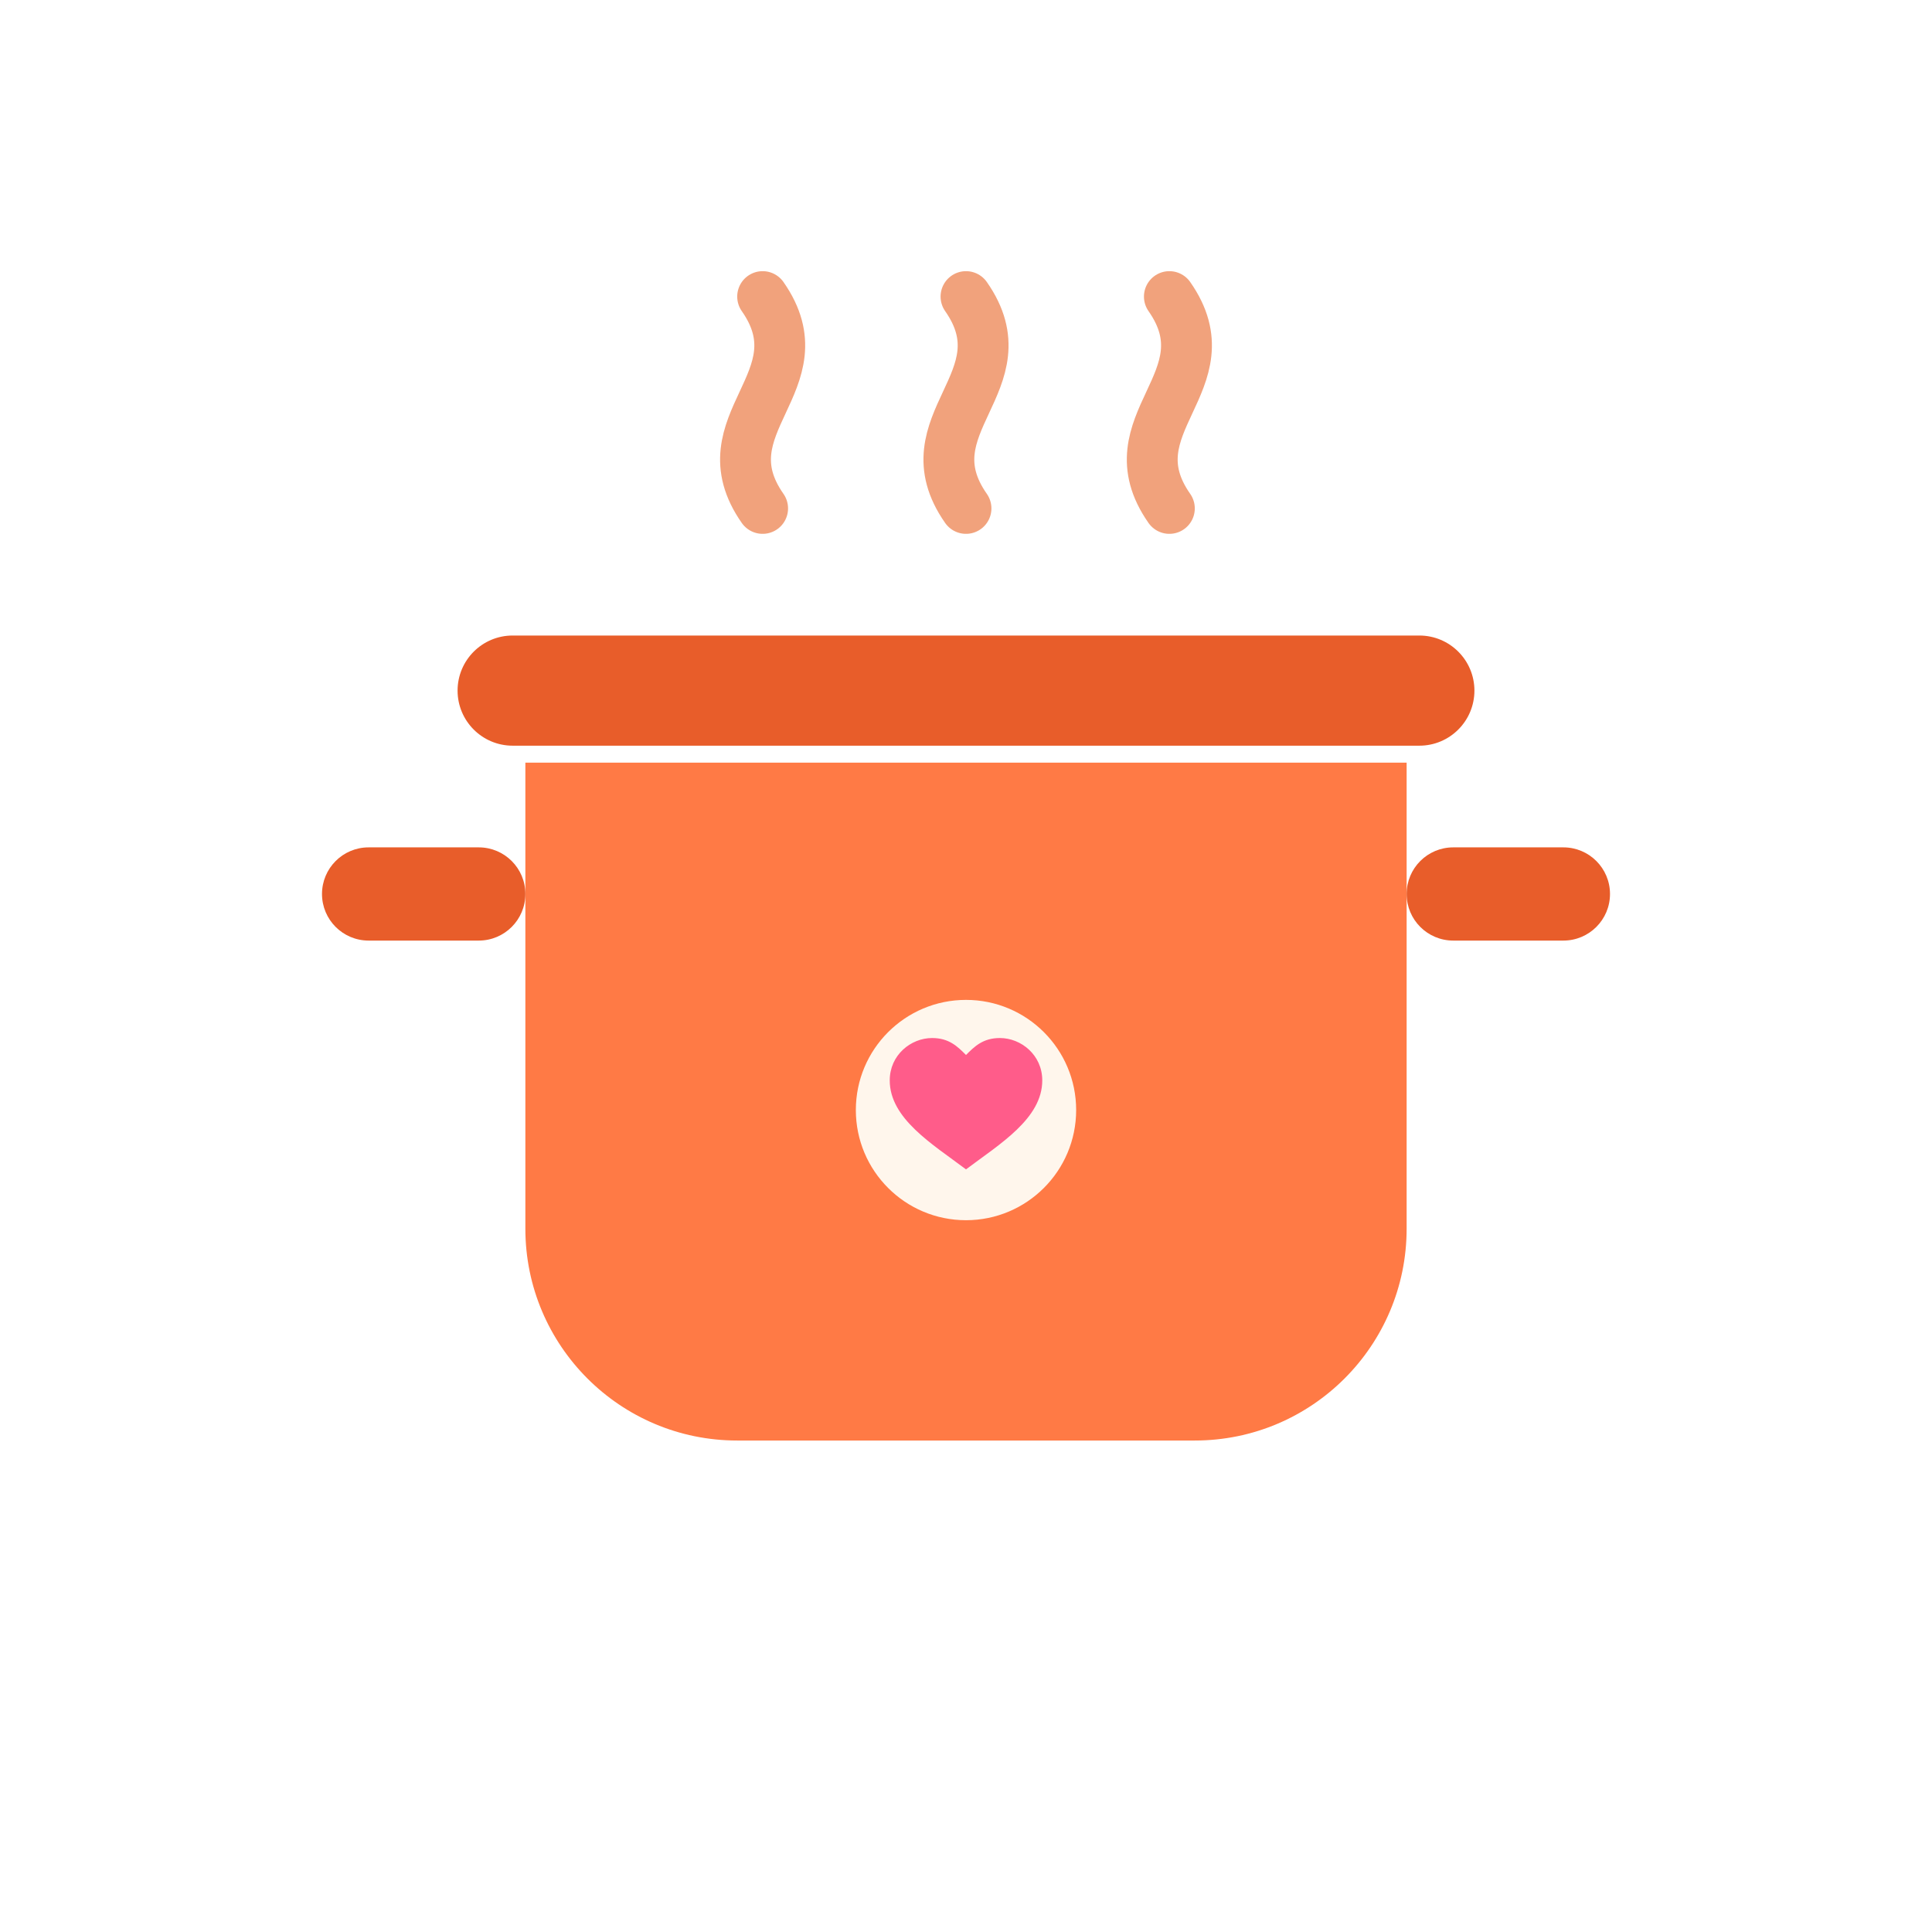
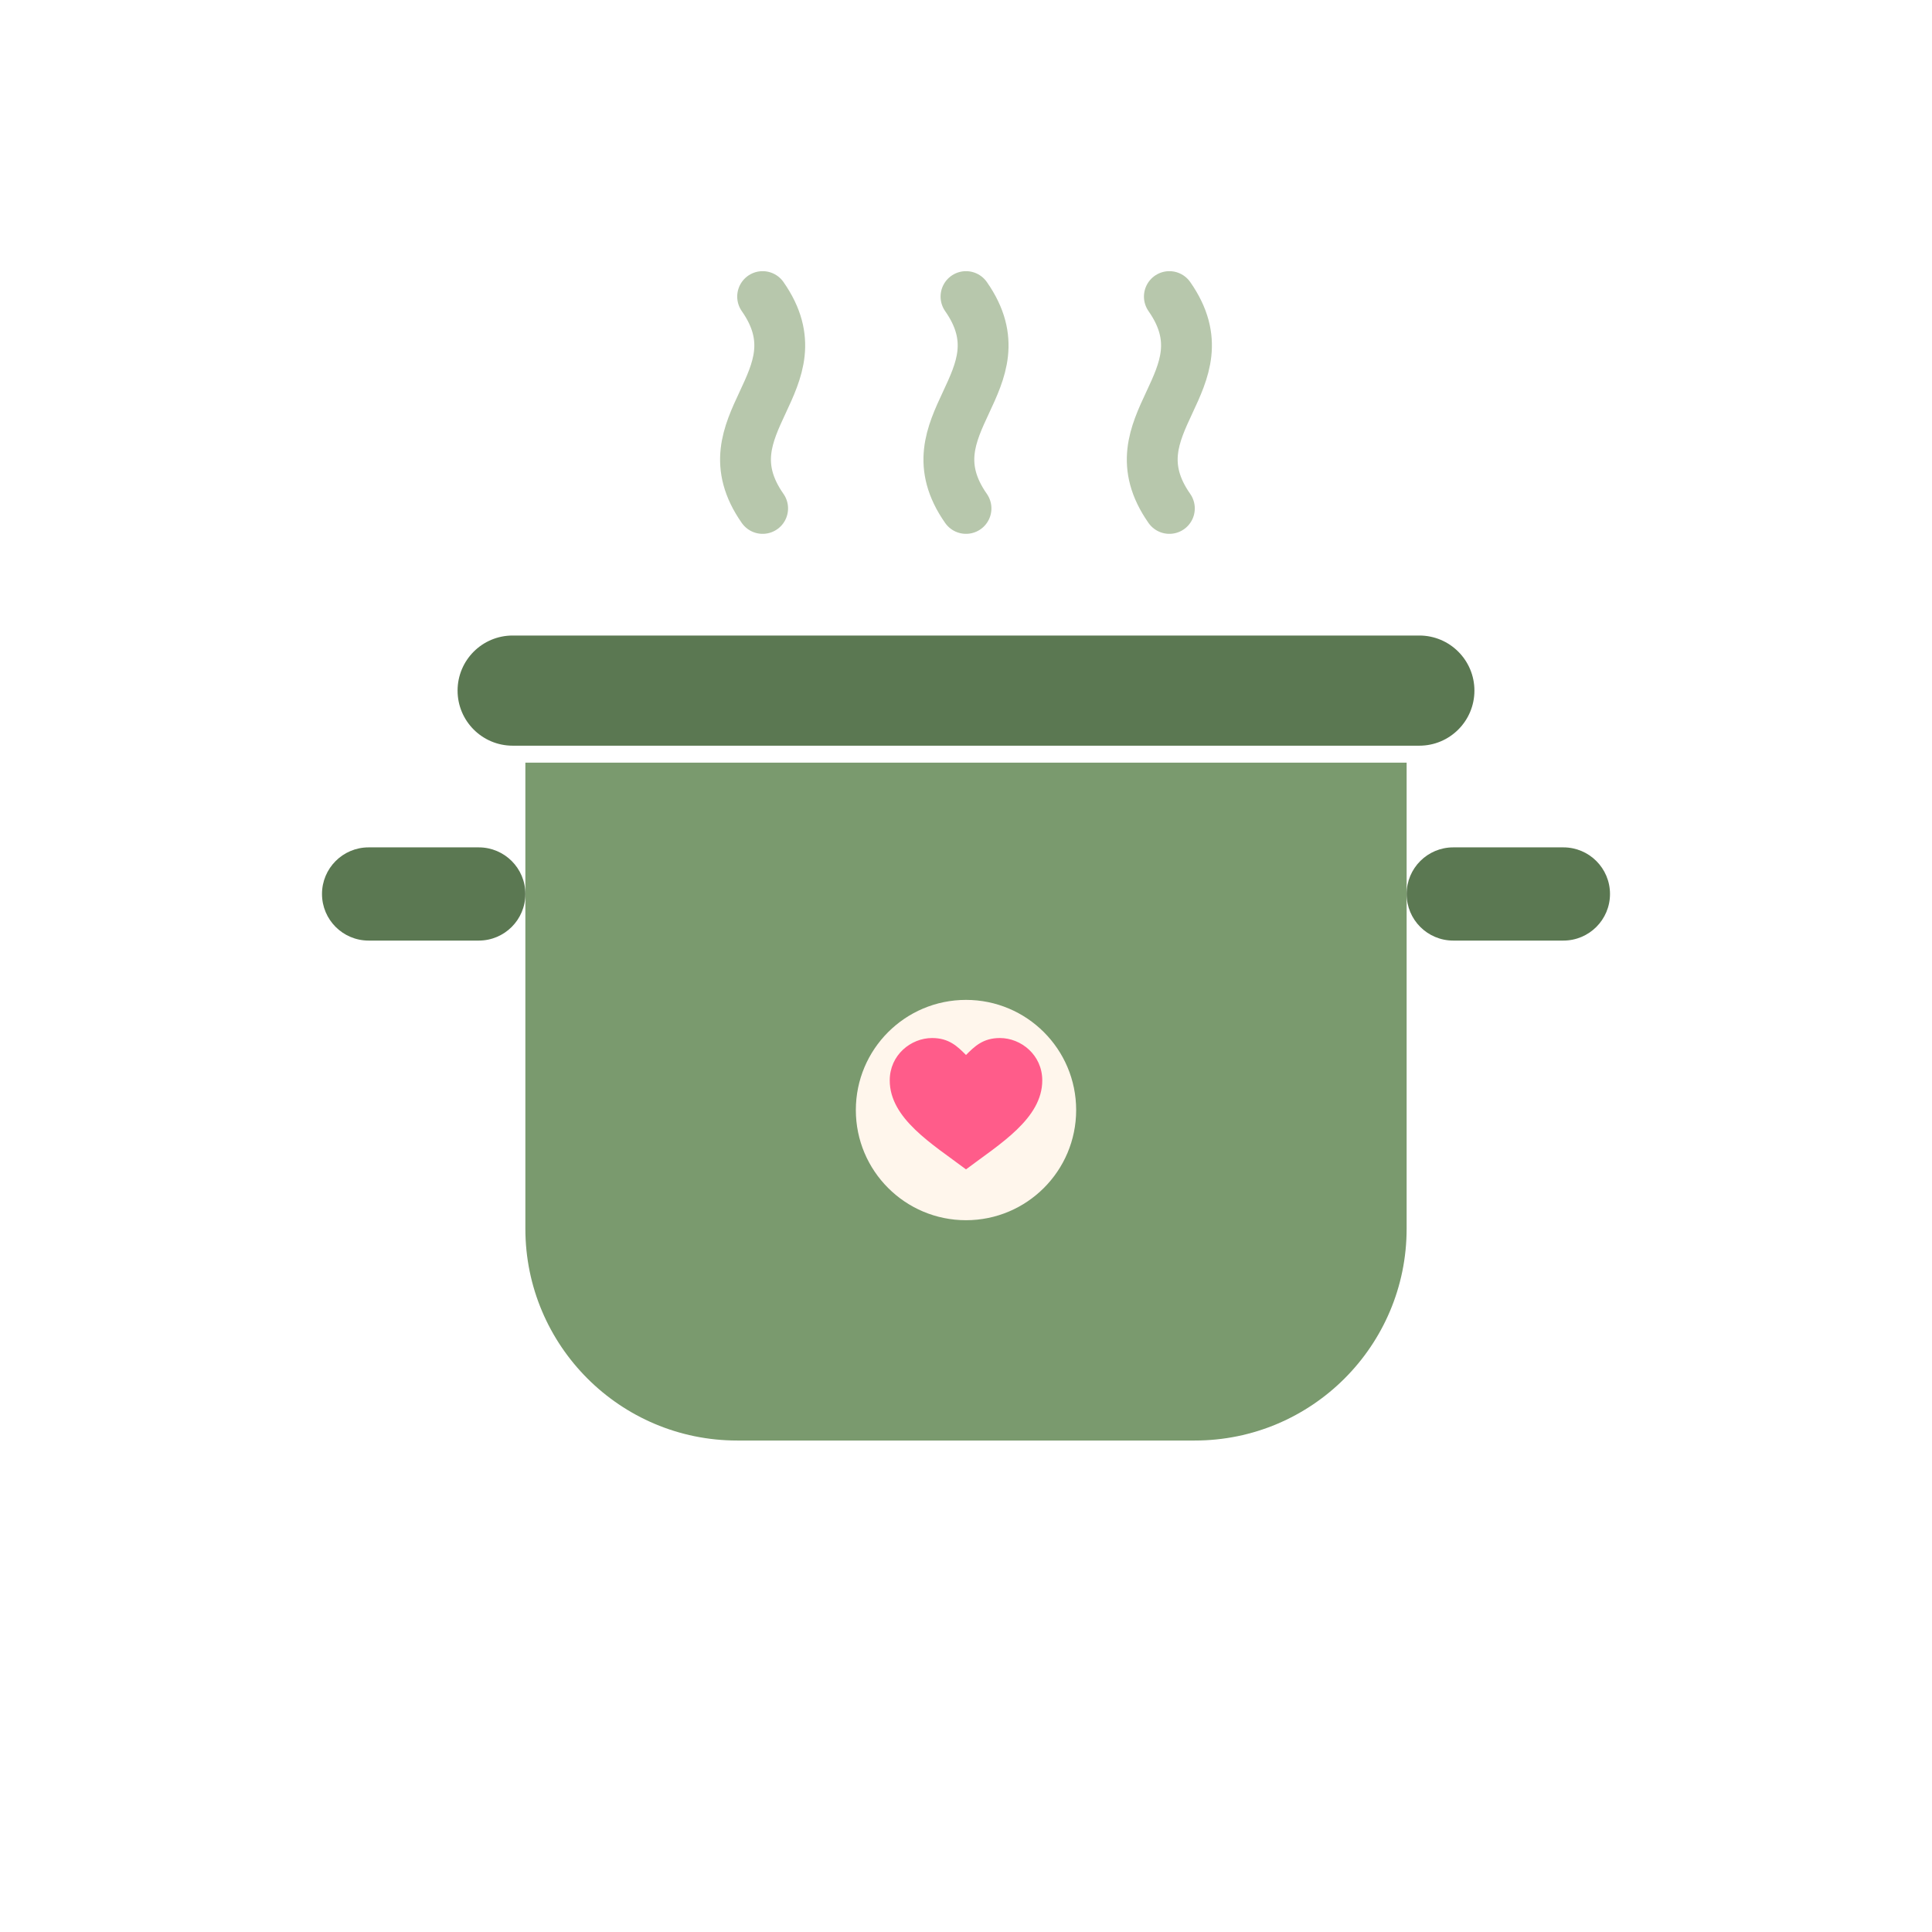
<svg xmlns="http://www.w3.org/2000/svg" width="456" height="456" viewBox="0 0 456 456" version="1.1">
-   <path d="M180 120 c-14 -20 14 -30 0 -50" stroke="#F1A27C" stroke-width="12" fill="none" stroke-linecap="round" />
-   <path d="M228 120 c-14 -20 14 -30 0 -50" stroke="#F1A27C" stroke-width="12" fill="none" stroke-linecap="round" />
-   <path d="M276 120 c-14 -20 14 -30 0 -50" stroke="#F1A27C" stroke-width="12" fill="none" stroke-linecap="round" />
-   <rect x="108" y="150" width="240" height="26" rx="13" fill="#E85D2A" />
-   <path d="M124 180 h208 v110 a50 50 0 0 1 -50 50 h-108 a50 50 0 0 1 -50 -50 z" fill="#FF7A45" />
-   <rect x="76" y="200" width="48" height="22" rx="11" fill="#E85D2A" />
-   <rect x="332" y="200" width="48" height="22" rx="11" fill="#E85D2A" />
+   <path d="M180 120 c-14 -20 14 -30 0 -50" stroke="#B7C7AC" stroke-width="12" fill="none" stroke-linecap="round" />
+   <path d="M228 120 c-14 -20 14 -30 0 -50" stroke="#B7C7AC" stroke-width="12" fill="none" stroke-linecap="round" />
+   <path d="M276 120 c-14 -20 14 -30 0 -50" stroke="#B7C7AC" stroke-width="12" fill="none" stroke-linecap="round" />
+   <rect x="108" y="150" width="240" height="26" rx="13" fill="#5B7852" />
+   <path d="M124 180 h208 v110 a50 50 0 0 1 -50 50 h-108 a50 50 0 0 1 -50 -50 z" fill="#7A9A6E" />
+   <rect x="76" y="200" width="48" height="22" rx="11" fill="#5B7852" />
+   <rect x="332" y="200" width="48" height="22" rx="11" fill="#5B7852" />
  <circle cx="228" cy="262" r="26" fill="#FFF6EC" />
  <path d="M228 276 c-8 -6 -18 -12 -18 -21 c0 -6 5 -10 10 -10 c4 0 6 2 8 4 c2 -2 4 -4 8 -4 c5 0 10 4 10 10 c0 9 -10 15 -18 21 z" fill="#FF5C8A" />
</svg>
